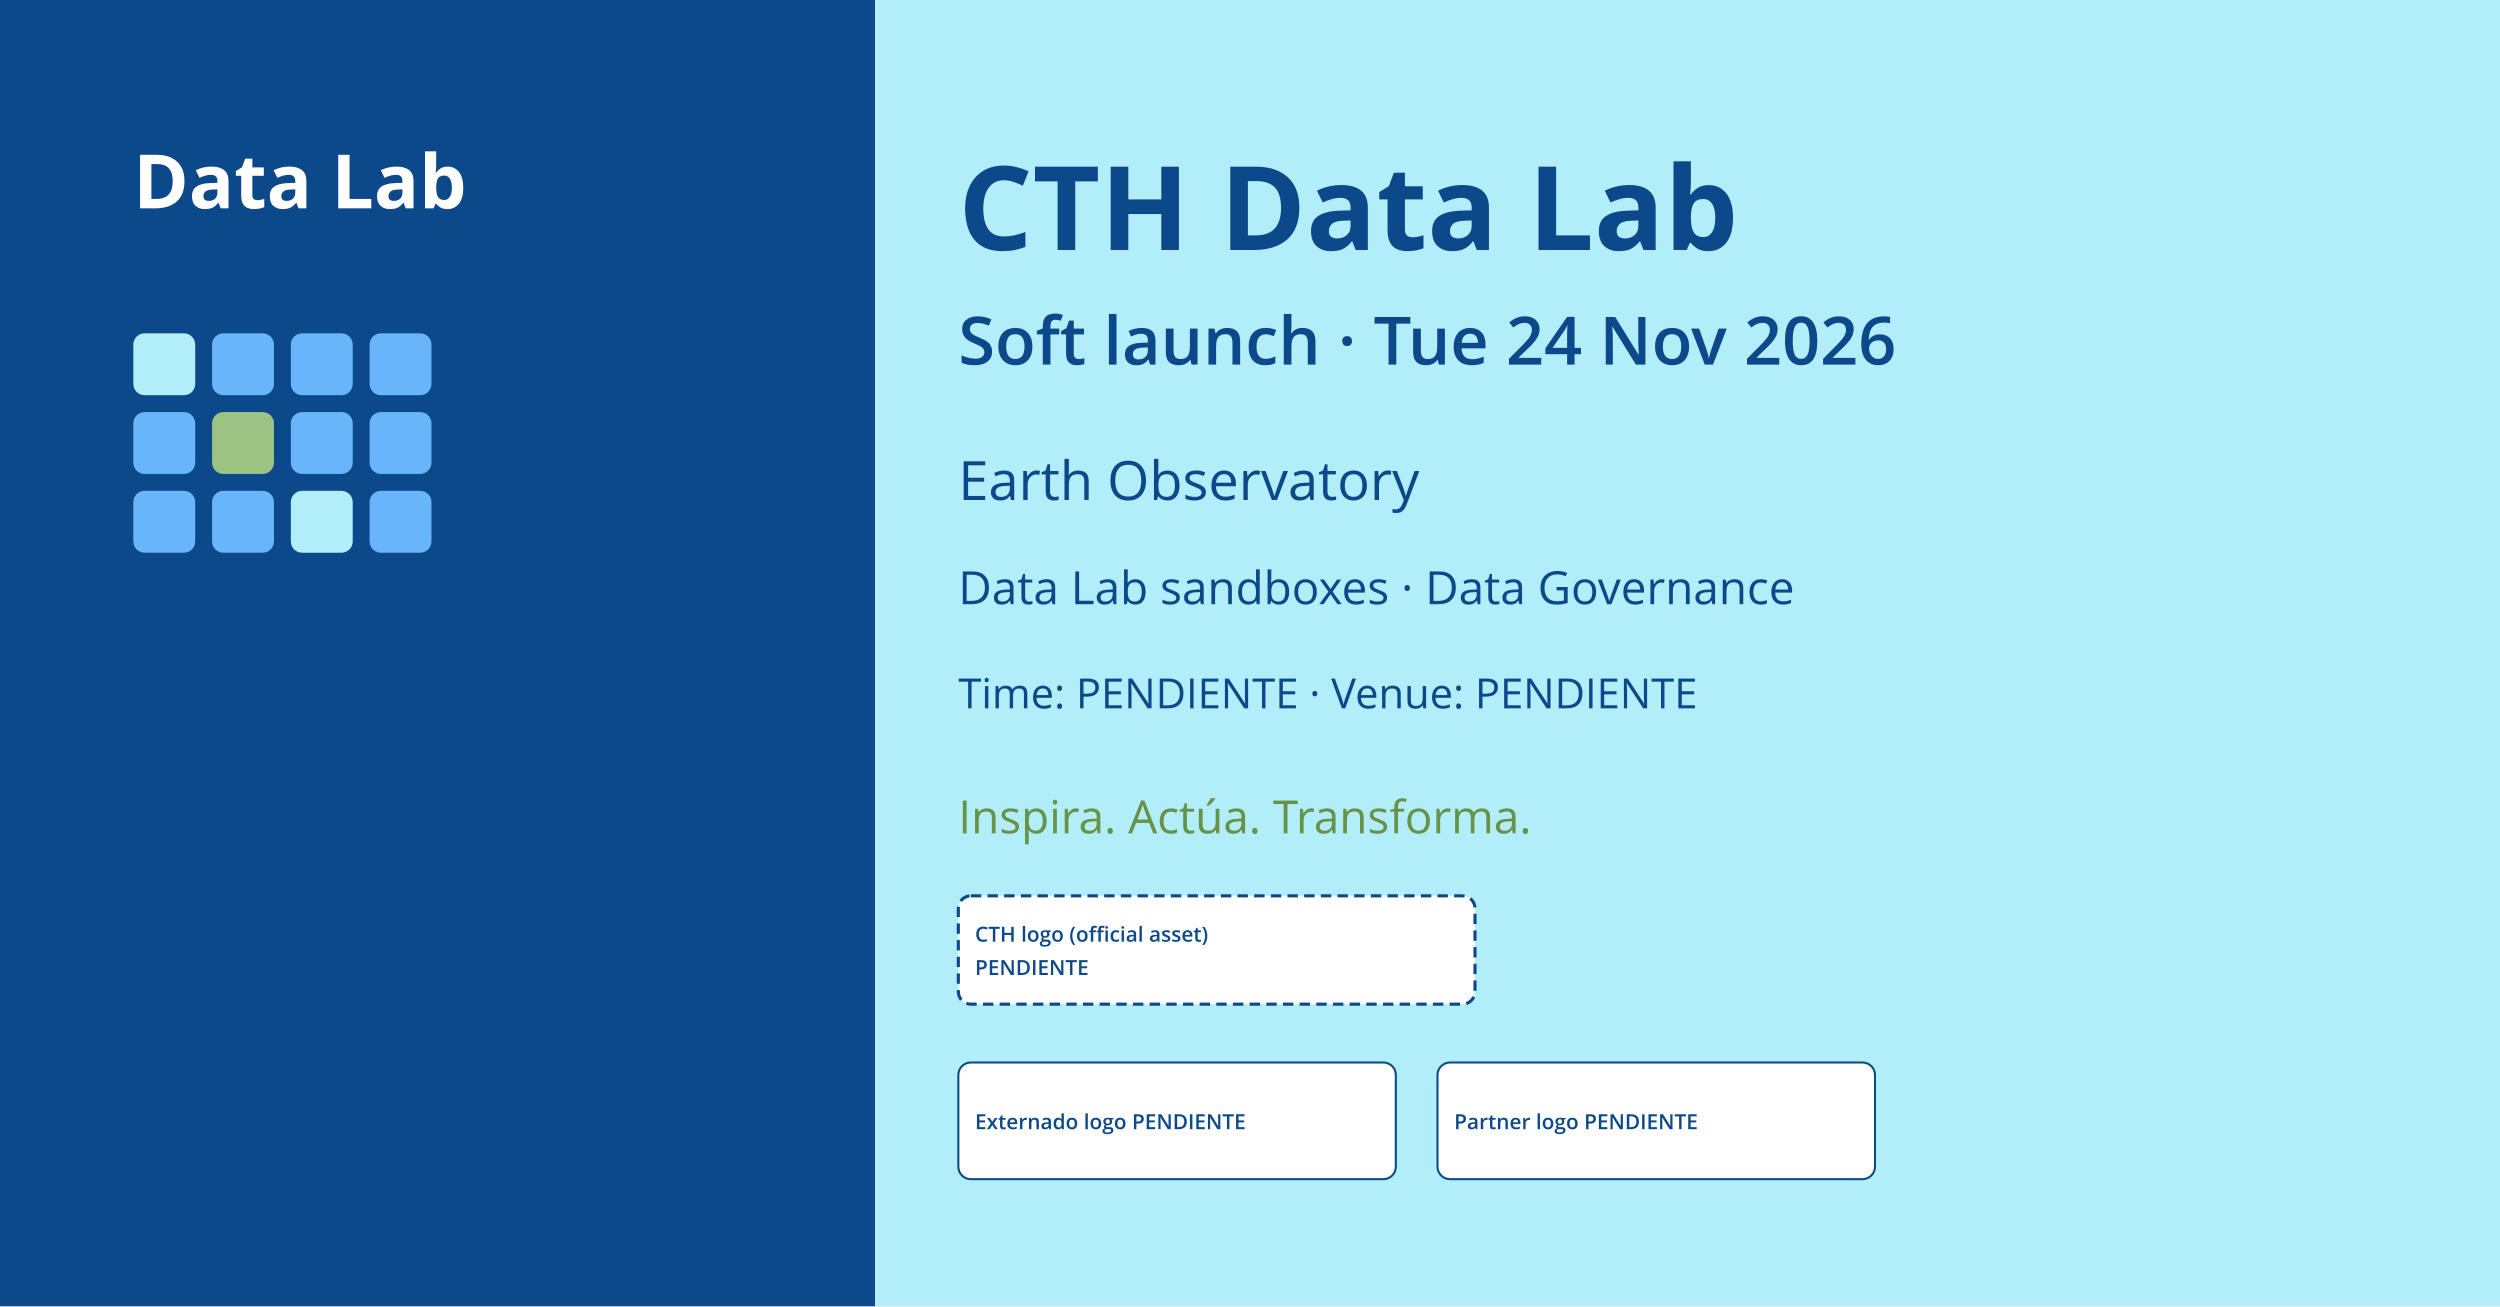
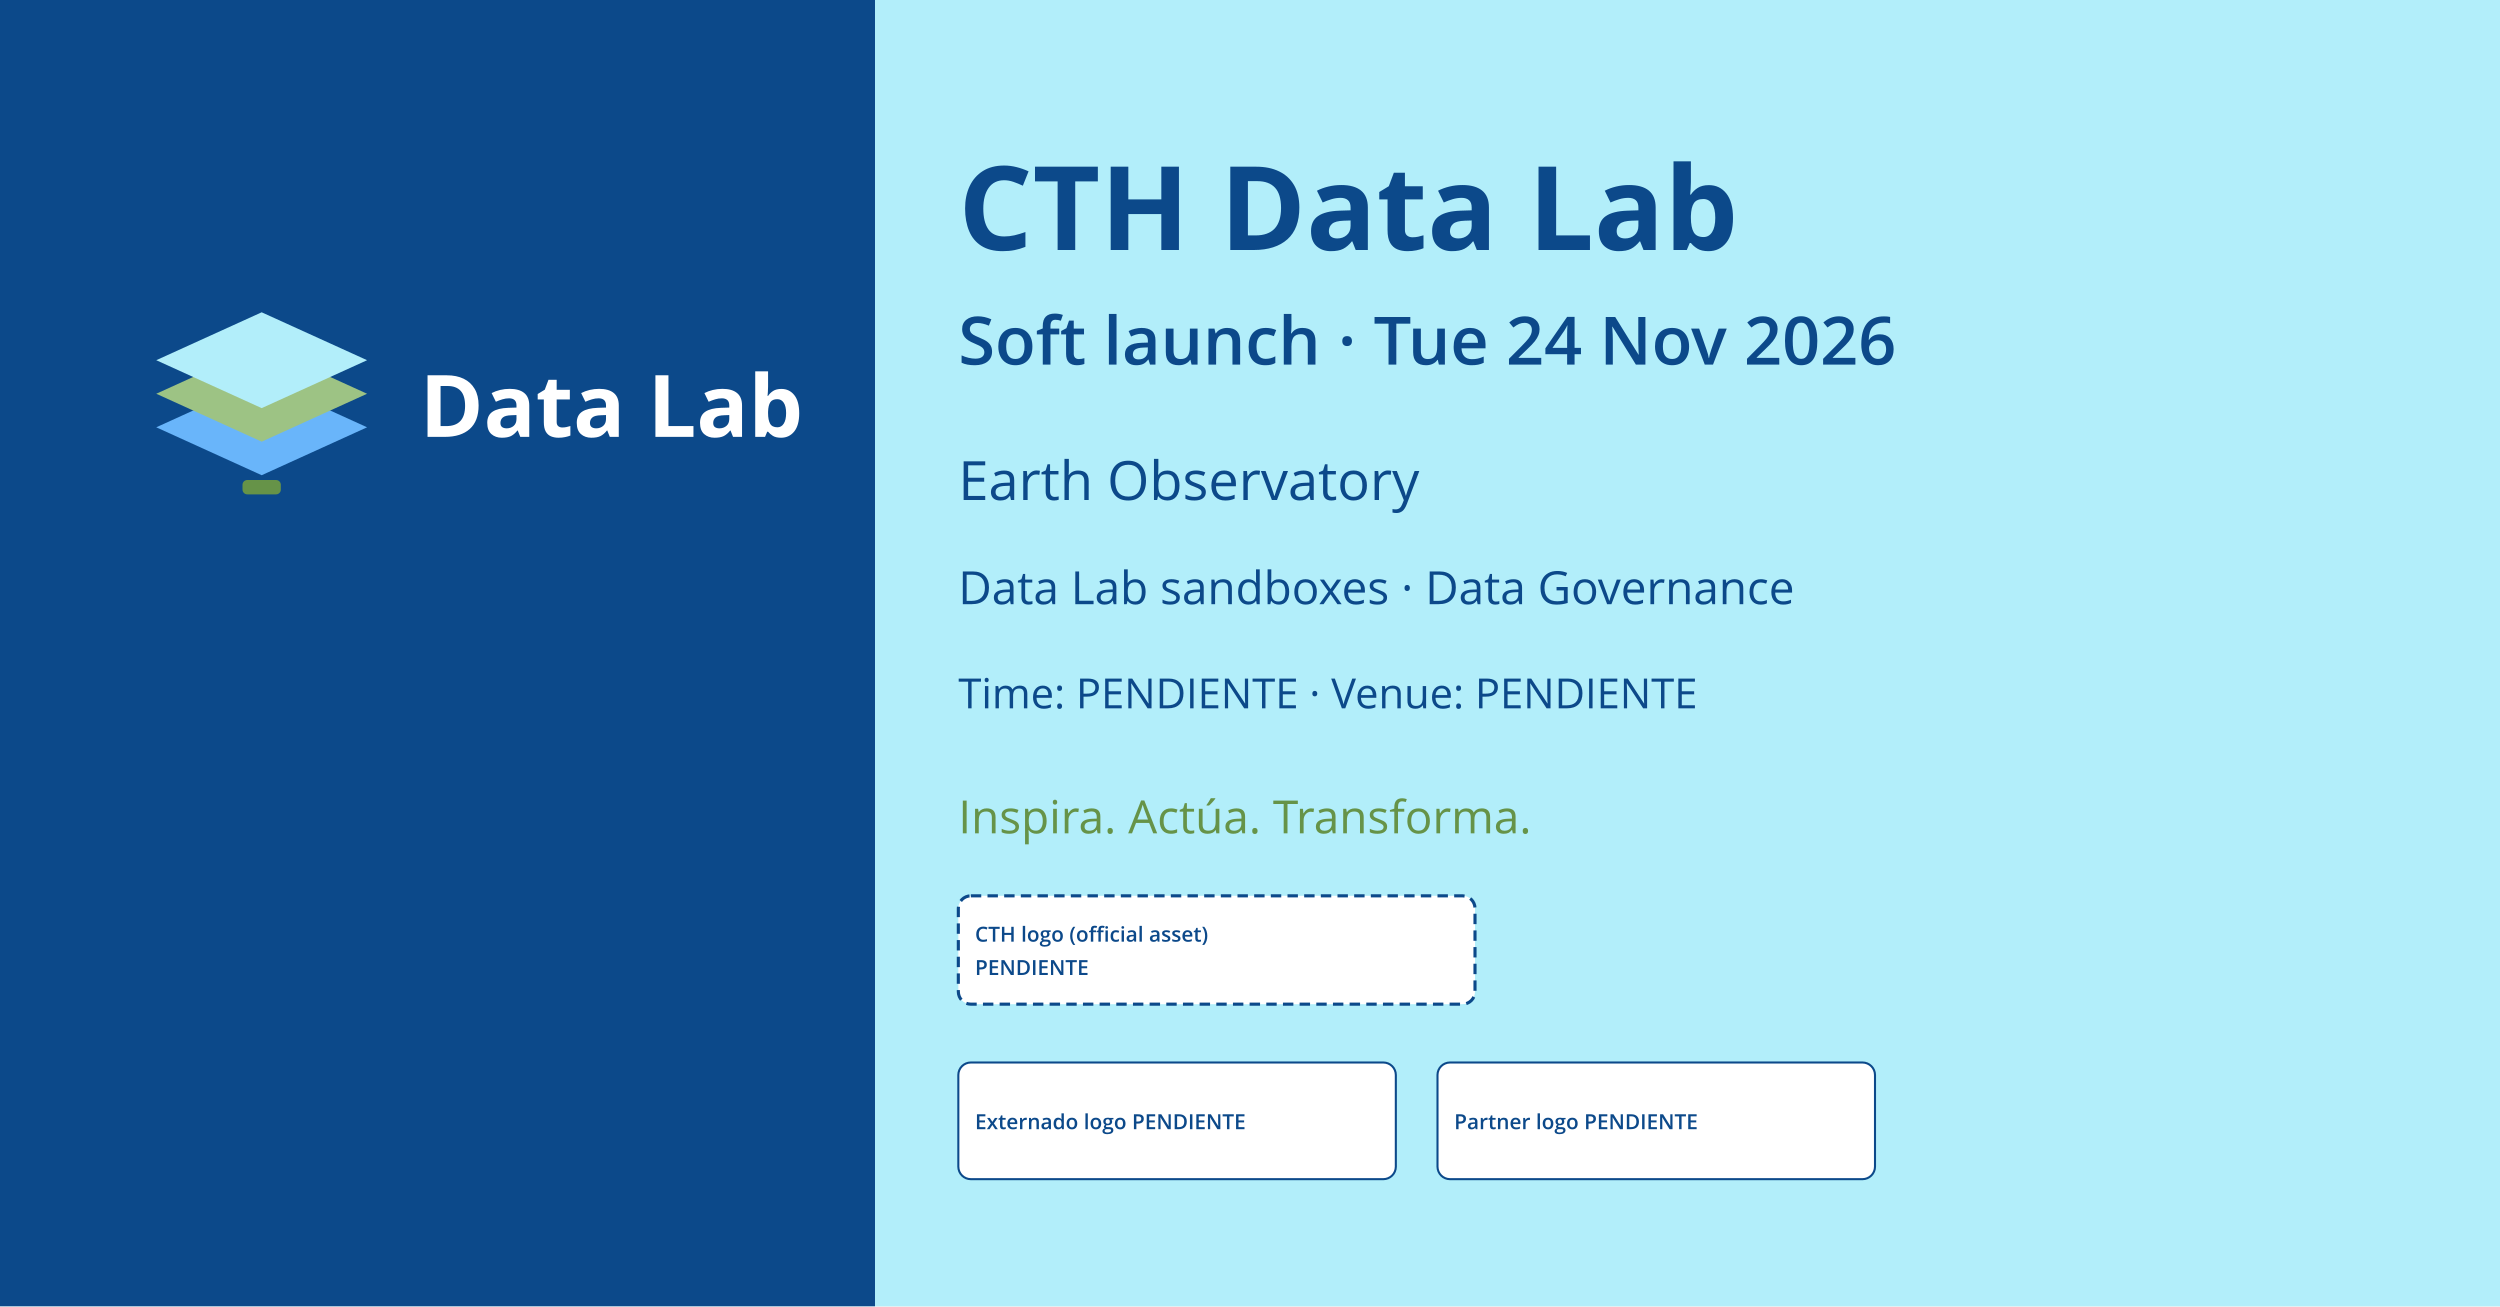
<svg xmlns="http://www.w3.org/2000/svg" viewBox="0 0 1200 627" width="1200" height="627" role="img" aria-label="CTH Data Lab soft launch social landscape">
  <defs>
    <style>
      .head { font-family: 'Titillium Web', sans-serif; font-weight: 700; fill: #0C498A; }
      .sub { font-family: 'Open Sans', sans-serif; font-weight: 600; fill: #0C498A; }
      .body { font-family: 'Open Sans', sans-serif; font-weight: 400; fill: #0C498A; }
      .tag { font-family: 'Open Sans', sans-serif; font-weight: 400; fill: #669348; }
      .slot { font-family: 'Open Sans', sans-serif; font-weight: 600; font-size: 10px; fill: #0C498A; }
      .ph { font-family: 'Open Sans', sans-serif; font-weight: 600; font-size: 10px; fill: #0C498A; }
      .side-wm { font-family: 'Titillium Web', sans-serif; font-weight: 700; font-size: 36px; fill: #FFFFFF; }
    </style>
  </defs>
  <rect width="1200" height="627" fill="#B2EEFA" />
  <rect x="0" y="0" width="420" height="627" fill="#0C498A" />
-   <text class="side-wm" x="64" y="100">Data Lab</text>
-   <g transform="translate(64, 160) scale(1.35)">
-     <rect x="0" y="0" width="22" height="22" rx="4" fill="#B2EEFA" />
-     <rect x="28" y="0" width="22" height="22" rx="4" fill="#69B5FA" />
-     <rect x="56" y="0" width="22" height="22" rx="4" fill="#69B5FA" />
-     <rect x="84" y="0" width="22" height="22" rx="4" fill="#69B5FA" />
-     <rect x="0" y="28" width="22" height="22" rx="4" fill="#69B5FA" />
-     <rect x="28" y="28" width="22" height="22" rx="4" fill="#9DC384" />
-     <rect x="56" y="28" width="22" height="22" rx="4" fill="#69B5FA" />
-     <rect x="84" y="28" width="22" height="22" rx="4" fill="#69B5FA" />
-     <rect x="0" y="56" width="22" height="22" rx="4" fill="#69B5FA" />
-     <rect x="28" y="56" width="22" height="22" rx="4" fill="#69B5FA" />
-     <rect x="56" y="56" width="22" height="22" rx="4" fill="#B2EEFA" />
-     <rect x="84" y="56" width="22" height="22" rx="4" fill="#69B5FA" />
+   <g transform="translate(52, 120) scale(1.15)">
+     <g transform="translate(12, 22)">
+       <path d="M8 52 L52 72 L96 52 L52 32 Z" fill="#69B5FA" />
+       <path d="M8 38 L52 58 L96 38 L52 18 Z" fill="#9DC384" />
+       <path d="M8 24 L52 44 L96 24 L52 4 Z" fill="#B2EEFA" />
+       <rect x="44" y="74" width="16" height="6" rx="2" fill="#669348" />
+     </g>
+     <text font-family="Titillium Web, sans-serif" font-weight="700" font-size="36" fill="#FFFFFF" x="130" y="78">Data Lab</text>
  </g>
  <text class="head" font-size="56" x="460" y="120">CTH Data Lab</text>
  <text class="sub" font-size="32" x="460" y="175">Soft launch · Tue 24 Nov 2026</text>
  <text class="body" font-size="26" x="460" y="240">Earth Observatory</text>
  <text class="body" font-size="22" x="460" y="290">Data Lab sandboxes · Data Governance</text>
  <text class="body" font-size="20" x="460" y="340">Time: PENDIENTE · Venue: PENDIENTE</text>
  <text class="tag" font-size="22" x="460" y="400">Inspira. Actúa. Transforma.</text>
  <rect x="460" y="430" width="248" height="52" rx="6" fill="#FFFFFF" stroke="#0C498A" stroke-width="1.5" stroke-dasharray="5 3" />
  <text class="ph" x="468" y="452">CTH logo (official asset)</text>
  <text class="ph" x="468" y="468">PENDIENTE</text>
  <rect x="460" y="510" width="210" height="56" rx="6" fill="#FFFFFF" stroke="#0C498A" stroke-width="1" />
  <text class="slot" x="468" y="542">Externado logo PENDIENTE</text>
  <rect x="690" y="510" width="210" height="56" rx="6" fill="#FFFFFF" stroke="#0C498A" stroke-width="1" />
  <text class="slot" x="698" y="542">Partner logo PENDIENTE</text>
</svg>
